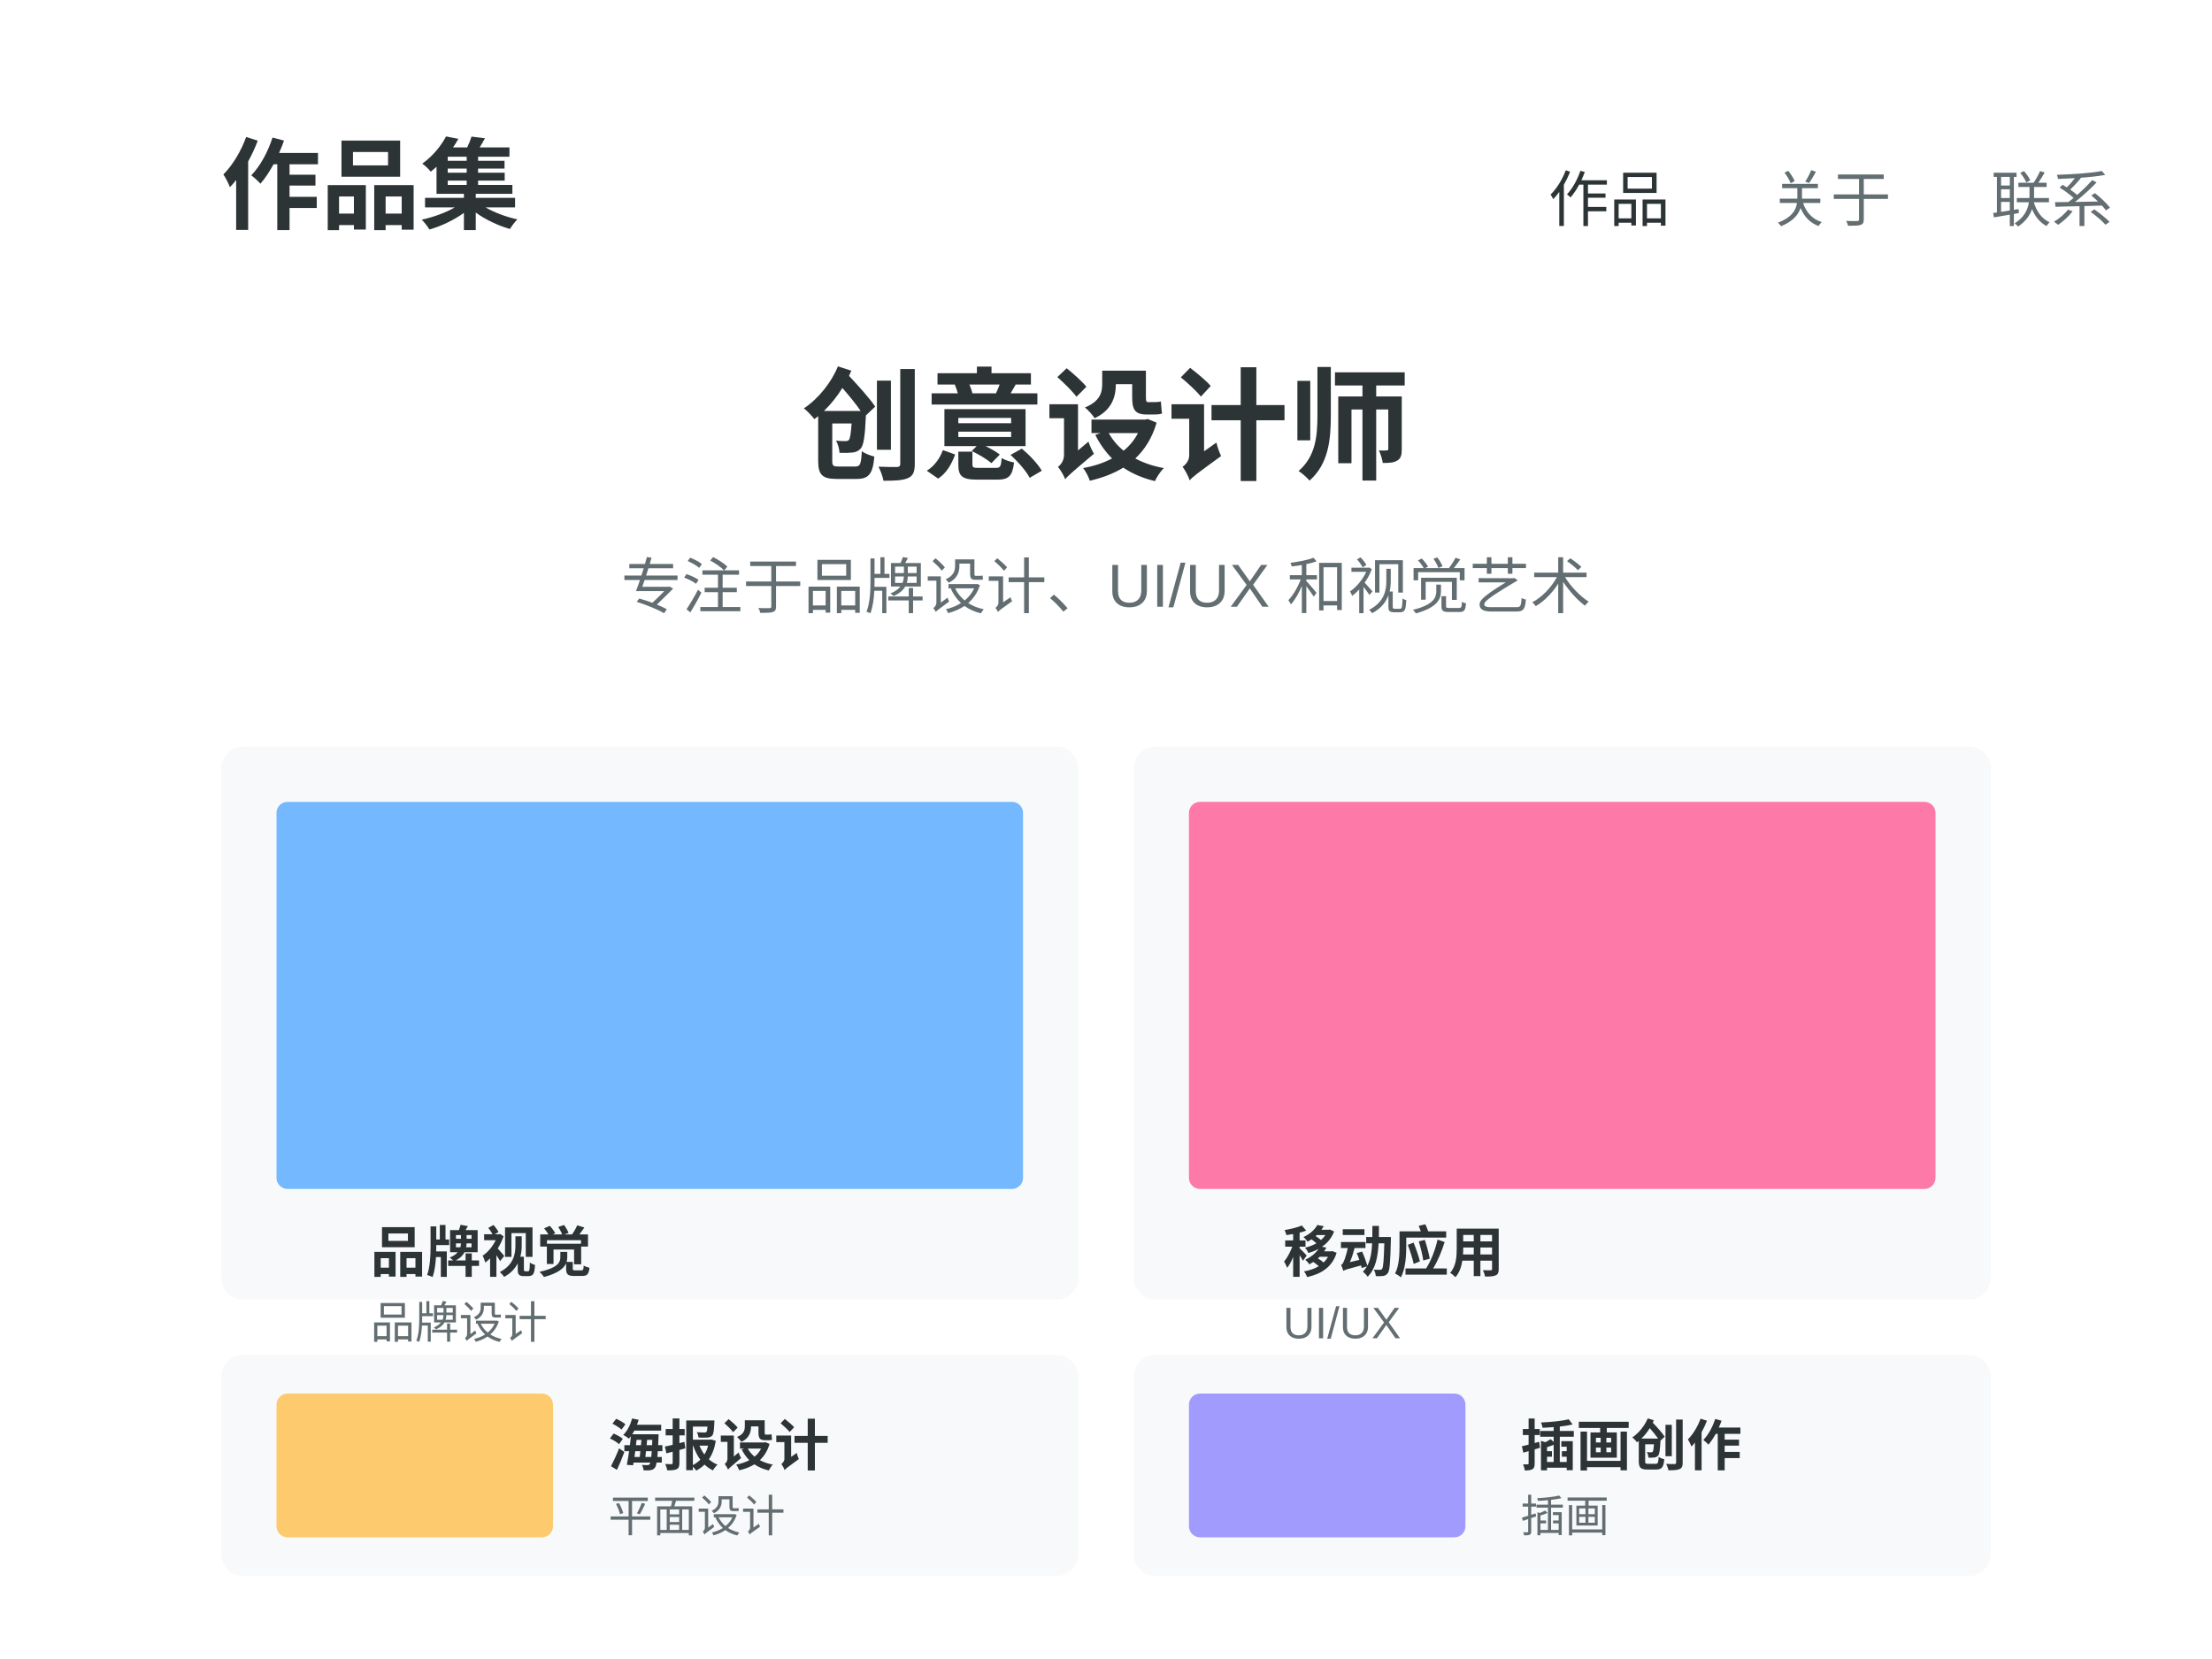
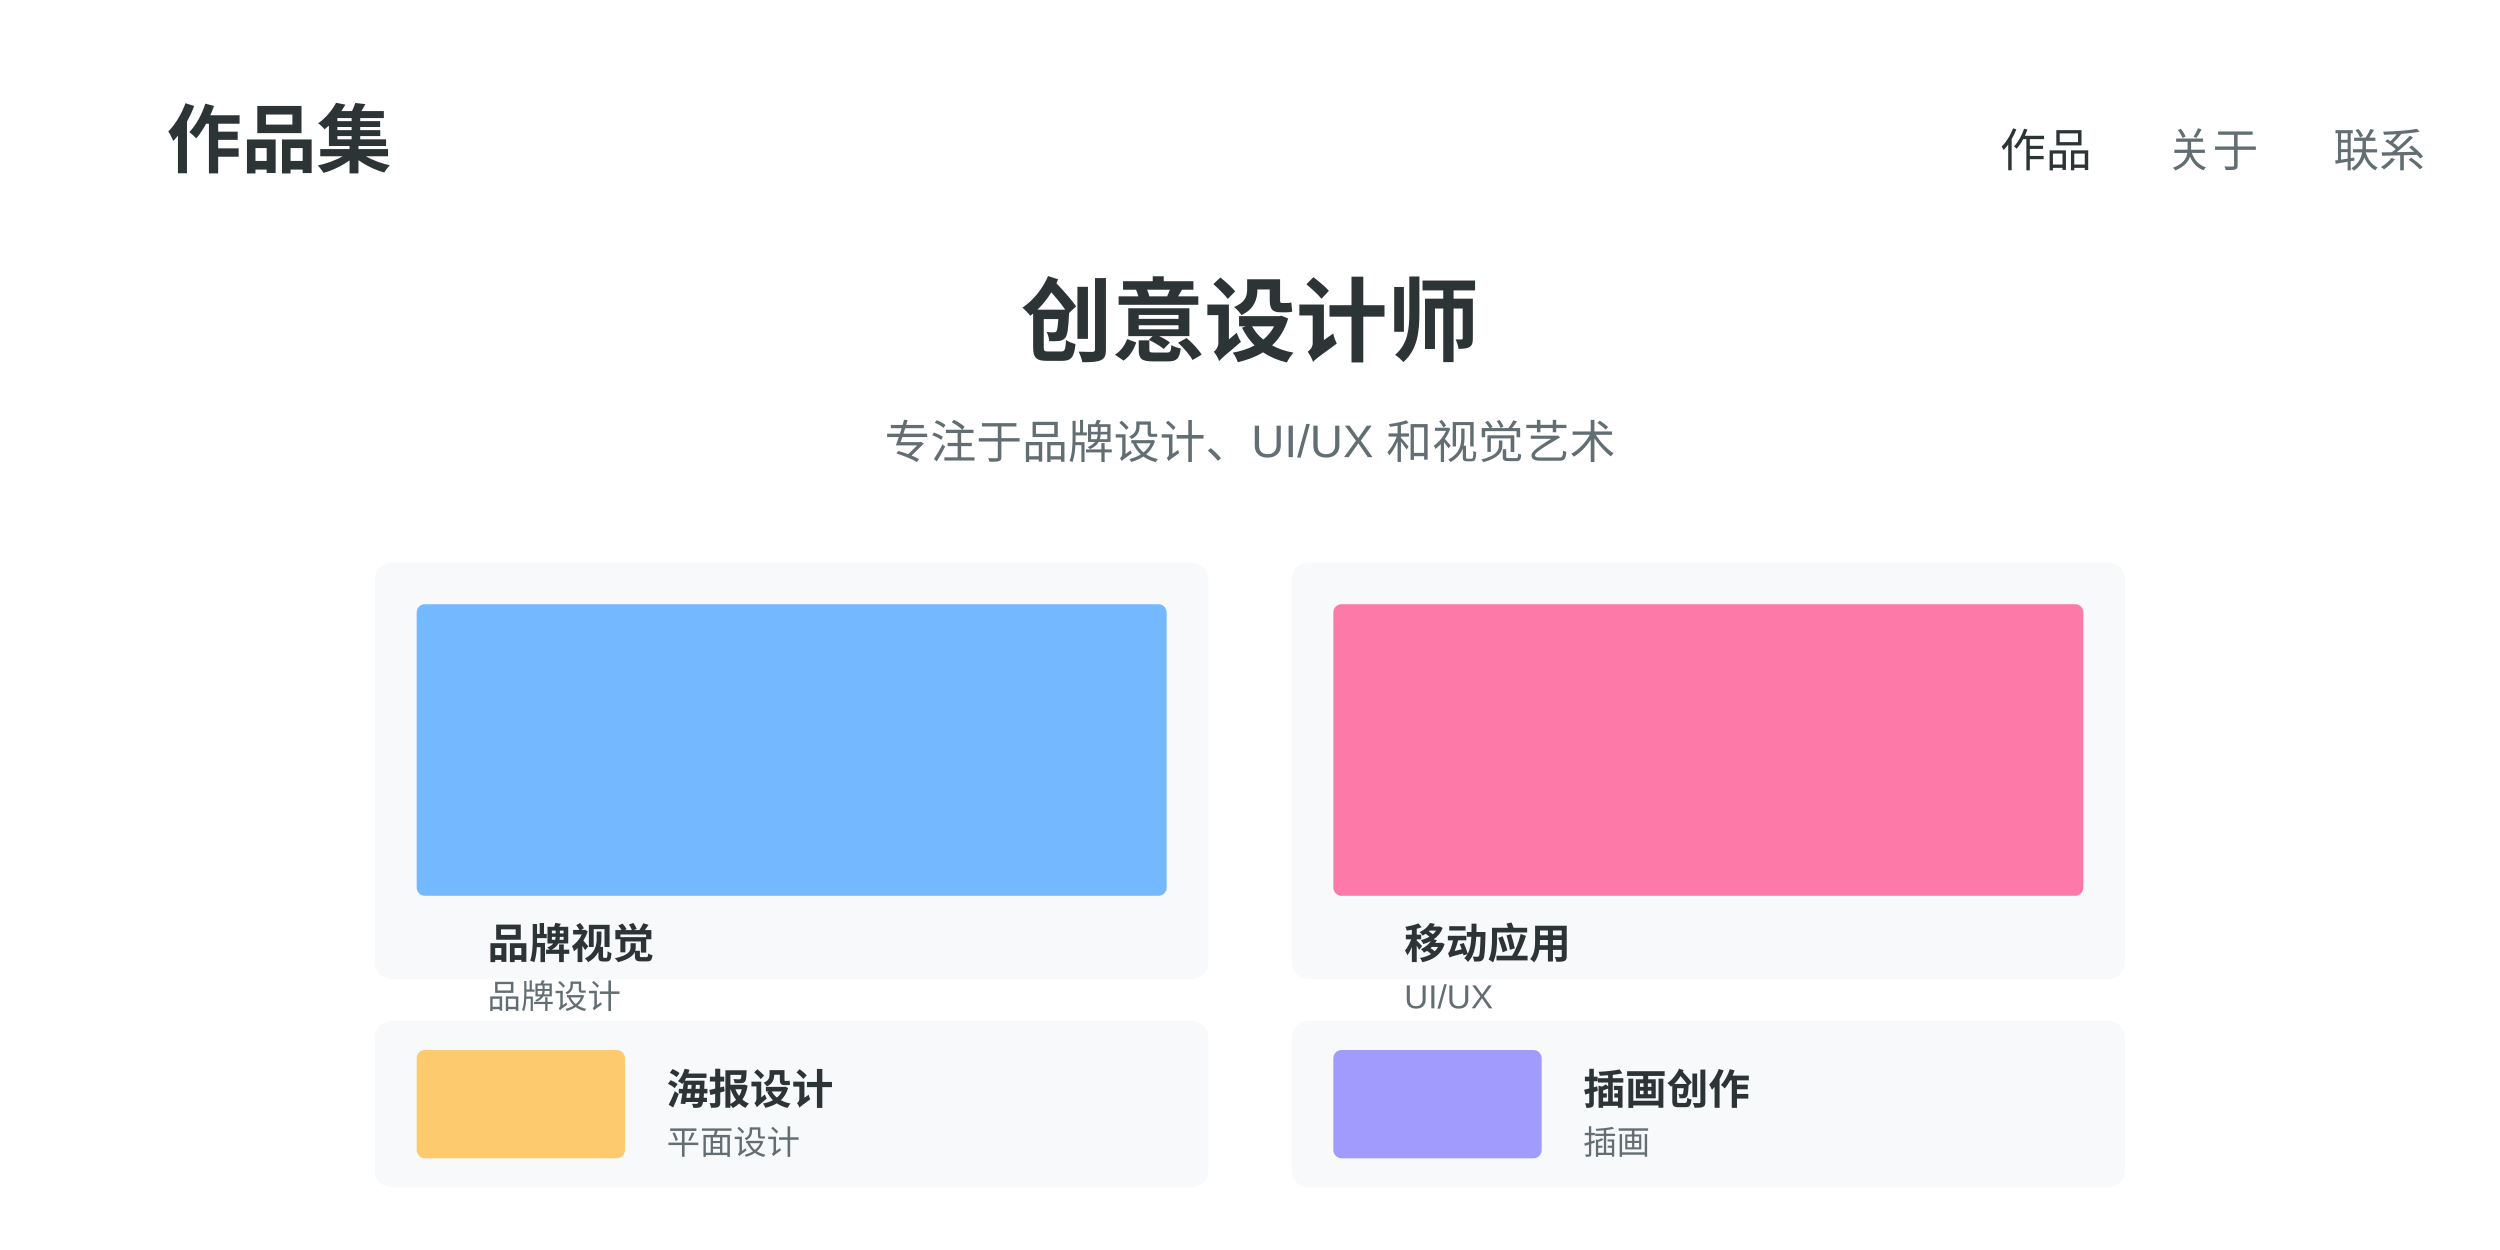
- <svg xmlns="http://www.w3.org/2000/svg" viewBox="0 0 400 300">
-   <rect id="background" class="background" width="400" height="300" fill="#ffffff" />
+ <svg xmlns="http://www.w3.org/2000/svg" viewBox="0 0 600 300">
+   <rect id="background" class="background" width="600" height="300" fill="#ffffff" />
  <text id="logo" class="text" x="40" y="40" font-family="Helvetica, Arial, sans-serif" font-size="18" font-weight="bold" fill="#2d3436" data-fixed-color="black">作品集</text>
-   <text id="nav-work" class="text" x="280" y="40" font-family="Arial, sans-serif" font-size="11" fill="#2d3436" data-fixed-color="black">作品</text>
-   <text id="nav-about" class="text" x="320" y="40" font-family="Arial, sans-serif" font-size="11" fill="#636e72" data-fixed-color="black">关于</text>
-   <text id="nav-contact" class="text" x="360" y="40" font-family="Arial, sans-serif" font-size="11" fill="#636e72" data-fixed-color="black">联系</text>
-   <text id="headline" class="text" x="200" y="85" text-anchor="middle" font-family="Georgia, serif" font-size="22" font-weight="bold" fill="#2d3436" data-fixed-color="black">创意设计师</text>
-   <text id="subheadline" class="text" x="200" y="110" text-anchor="middle" font-family="Arial, sans-serif" font-size="11" fill="#636e72" data-fixed-color="black">专注于品牌设计、UI/UX 和视觉艺术</text>
-   <rect id="work-1" class="secondary" x="40" y="135" width="155" height="100" rx="4" fill="#f8f9fa" />
-   <rect id="work-1-img" class="primary" x="50" y="145" width="135" height="70" rx="2" fill="#74b9ff" />
-   <text id="work-1-title" class="text" x="67" y="230" font-family="Arial, sans-serif" font-size="10" font-weight="bold" fill="#2d3436" data-fixed-color="black">品牌视觉</text>
-   <text id="work-1-cat" class="text" x="67" y="242" font-family="Arial, sans-serif" font-size="8" fill="#636e72" data-fixed-color="black">品牌设计</text>
-   <rect id="work-2" class="secondary" x="205" y="135" width="155" height="100" rx="4" fill="#f8f9fa" />
-   <rect id="work-2-img" class="accent" x="215" y="145" width="135" height="70" rx="2" fill="#fd79a8" />
-   <text id="work-2-title" class="text" x="232" y="230" font-family="Arial, sans-serif" font-size="10" font-weight="bold" fill="#2d3436" data-fixed-color="black">移动应用</text>
-   <text id="work-2-cat" class="text" x="232" y="242" font-family="Arial, sans-serif" font-size="8" fill="#636e72" data-fixed-color="black">UI/UX</text>
-   <rect id="work-3" class="secondary" x="40" y="245" width="155" height="40" rx="4" fill="#f8f9fa" />
-   <rect id="work-3-img" class="accent" x="50" y="252" width="50" height="26" rx="2" fill="#fdcb6e" />
-   <text id="work-3-title" class="text" x="110" y="265" font-family="Arial, sans-serif" font-size="10" font-weight="bold" fill="#2d3436" data-fixed-color="black">海报设计</text>
-   <text id="work-3-cat" class="text" x="110" y="277" font-family="Arial, sans-serif" font-size="8" fill="#636e72" data-fixed-color="black">平面设计</text>
-   <rect id="work-4" class="secondary" x="205" y="245" width="155" height="40" rx="4" fill="#f8f9fa" />
-   <rect id="work-4-img" class="primary" x="215" y="252" width="50" height="26" rx="2" fill="#a29bfe" />
-   <text id="work-4-title" class="text" x="275" y="265" font-family="Arial, sans-serif" font-size="10" font-weight="bold" fill="#2d3436" data-fixed-color="black">插画创作</text>
-   <text id="work-4-cat" class="text" x="275" y="277" font-family="Arial, sans-serif" font-size="8" fill="#636e72" data-fixed-color="black">插画</text>
+   <text id="nav-work" class="text" x="480" y="40" font-family="Arial, sans-serif" font-size="11" fill="#2d3436" data-fixed-color="black">作品</text>
+   <text id="nav-about" class="text" x="520" y="40" font-family="Arial, sans-serif" font-size="11" fill="#636e72" data-fixed-color="black">关于</text>
+   <text id="nav-contact" class="text" x="560" y="40" font-family="Arial, sans-serif" font-size="11" fill="#636e72" data-fixed-color="black">联系</text>
+   <text id="headline" class="text" x="300" y="85" text-anchor="middle" font-family="Georgia, serif" font-size="22" font-weight="bold" fill="#2d3436" data-fixed-color="black">创意设计师</text>
+   <text id="subheadline" class="text" x="300" y="110" text-anchor="middle" font-family="Arial, sans-serif" font-size="11" fill="#636e72" data-fixed-color="black">专注于品牌设计、UI/UX 和视觉艺术</text>
+   <rect id="work-1" class="secondary" x="90" y="135" width="200" height="100" rx="4" fill="#f8f9fa" />
+   <rect id="work-1-img" class="primary" x="100" y="145" width="180" height="70" rx="2" fill="#74b9ff" />
+   <text id="work-1-title" class="text" x="117" y="230" font-family="Arial, sans-serif" font-size="10" font-weight="bold" fill="#2d3436" data-fixed-color="black">品牌视觉</text>
+   <text id="work-1-cat" class="text" x="117" y="242" font-family="Arial, sans-serif" font-size="8" fill="#636e72" data-fixed-color="black">品牌设计</text>
+   <rect id="work-2" class="secondary" x="310" y="135" width="200" height="100" rx="4" fill="#f8f9fa" />
+   <rect id="work-2-img" class="accent" x="320" y="145" width="180" height="70" rx="2" fill="#fd79a8" />
+   <text id="work-2-title" class="text" x="337" y="230" font-family="Arial, sans-serif" font-size="10" font-weight="bold" fill="#2d3436" data-fixed-color="black">移动应用</text>
+   <text id="work-2-cat" class="text" x="337" y="242" font-family="Arial, sans-serif" font-size="8" fill="#636e72" data-fixed-color="black">UI/UX</text>
+   <rect id="work-3" class="secondary" x="90" y="245" width="200" height="40" rx="4" fill="#f8f9fa" />
+   <rect id="work-3-img" class="accent" x="100" y="252" width="50" height="26" rx="2" fill="#fdcb6e" />
+   <text id="work-3-title" class="text" x="160" y="265" font-family="Arial, sans-serif" font-size="10" font-weight="bold" fill="#2d3436" data-fixed-color="black">海报设计</text>
+   <text id="work-3-cat" class="text" x="160" y="277" font-family="Arial, sans-serif" font-size="8" fill="#636e72" data-fixed-color="black">平面设计</text>
+   <rect id="work-4" class="secondary" x="310" y="245" width="200" height="40" rx="4" fill="#f8f9fa" />
+   <rect id="work-4-img" class="primary" x="320" y="252" width="50" height="26" rx="2" fill="#a29bfe" />
+   <text id="work-4-title" class="text" x="380" y="265" font-family="Arial, sans-serif" font-size="10" font-weight="bold" fill="#2d3436" data-fixed-color="black">插画创作</text>
+   <text id="work-4-cat" class="text" x="380" y="277" font-family="Arial, sans-serif" font-size="8" fill="#636e72" data-fixed-color="black">插画</text>
</svg>
